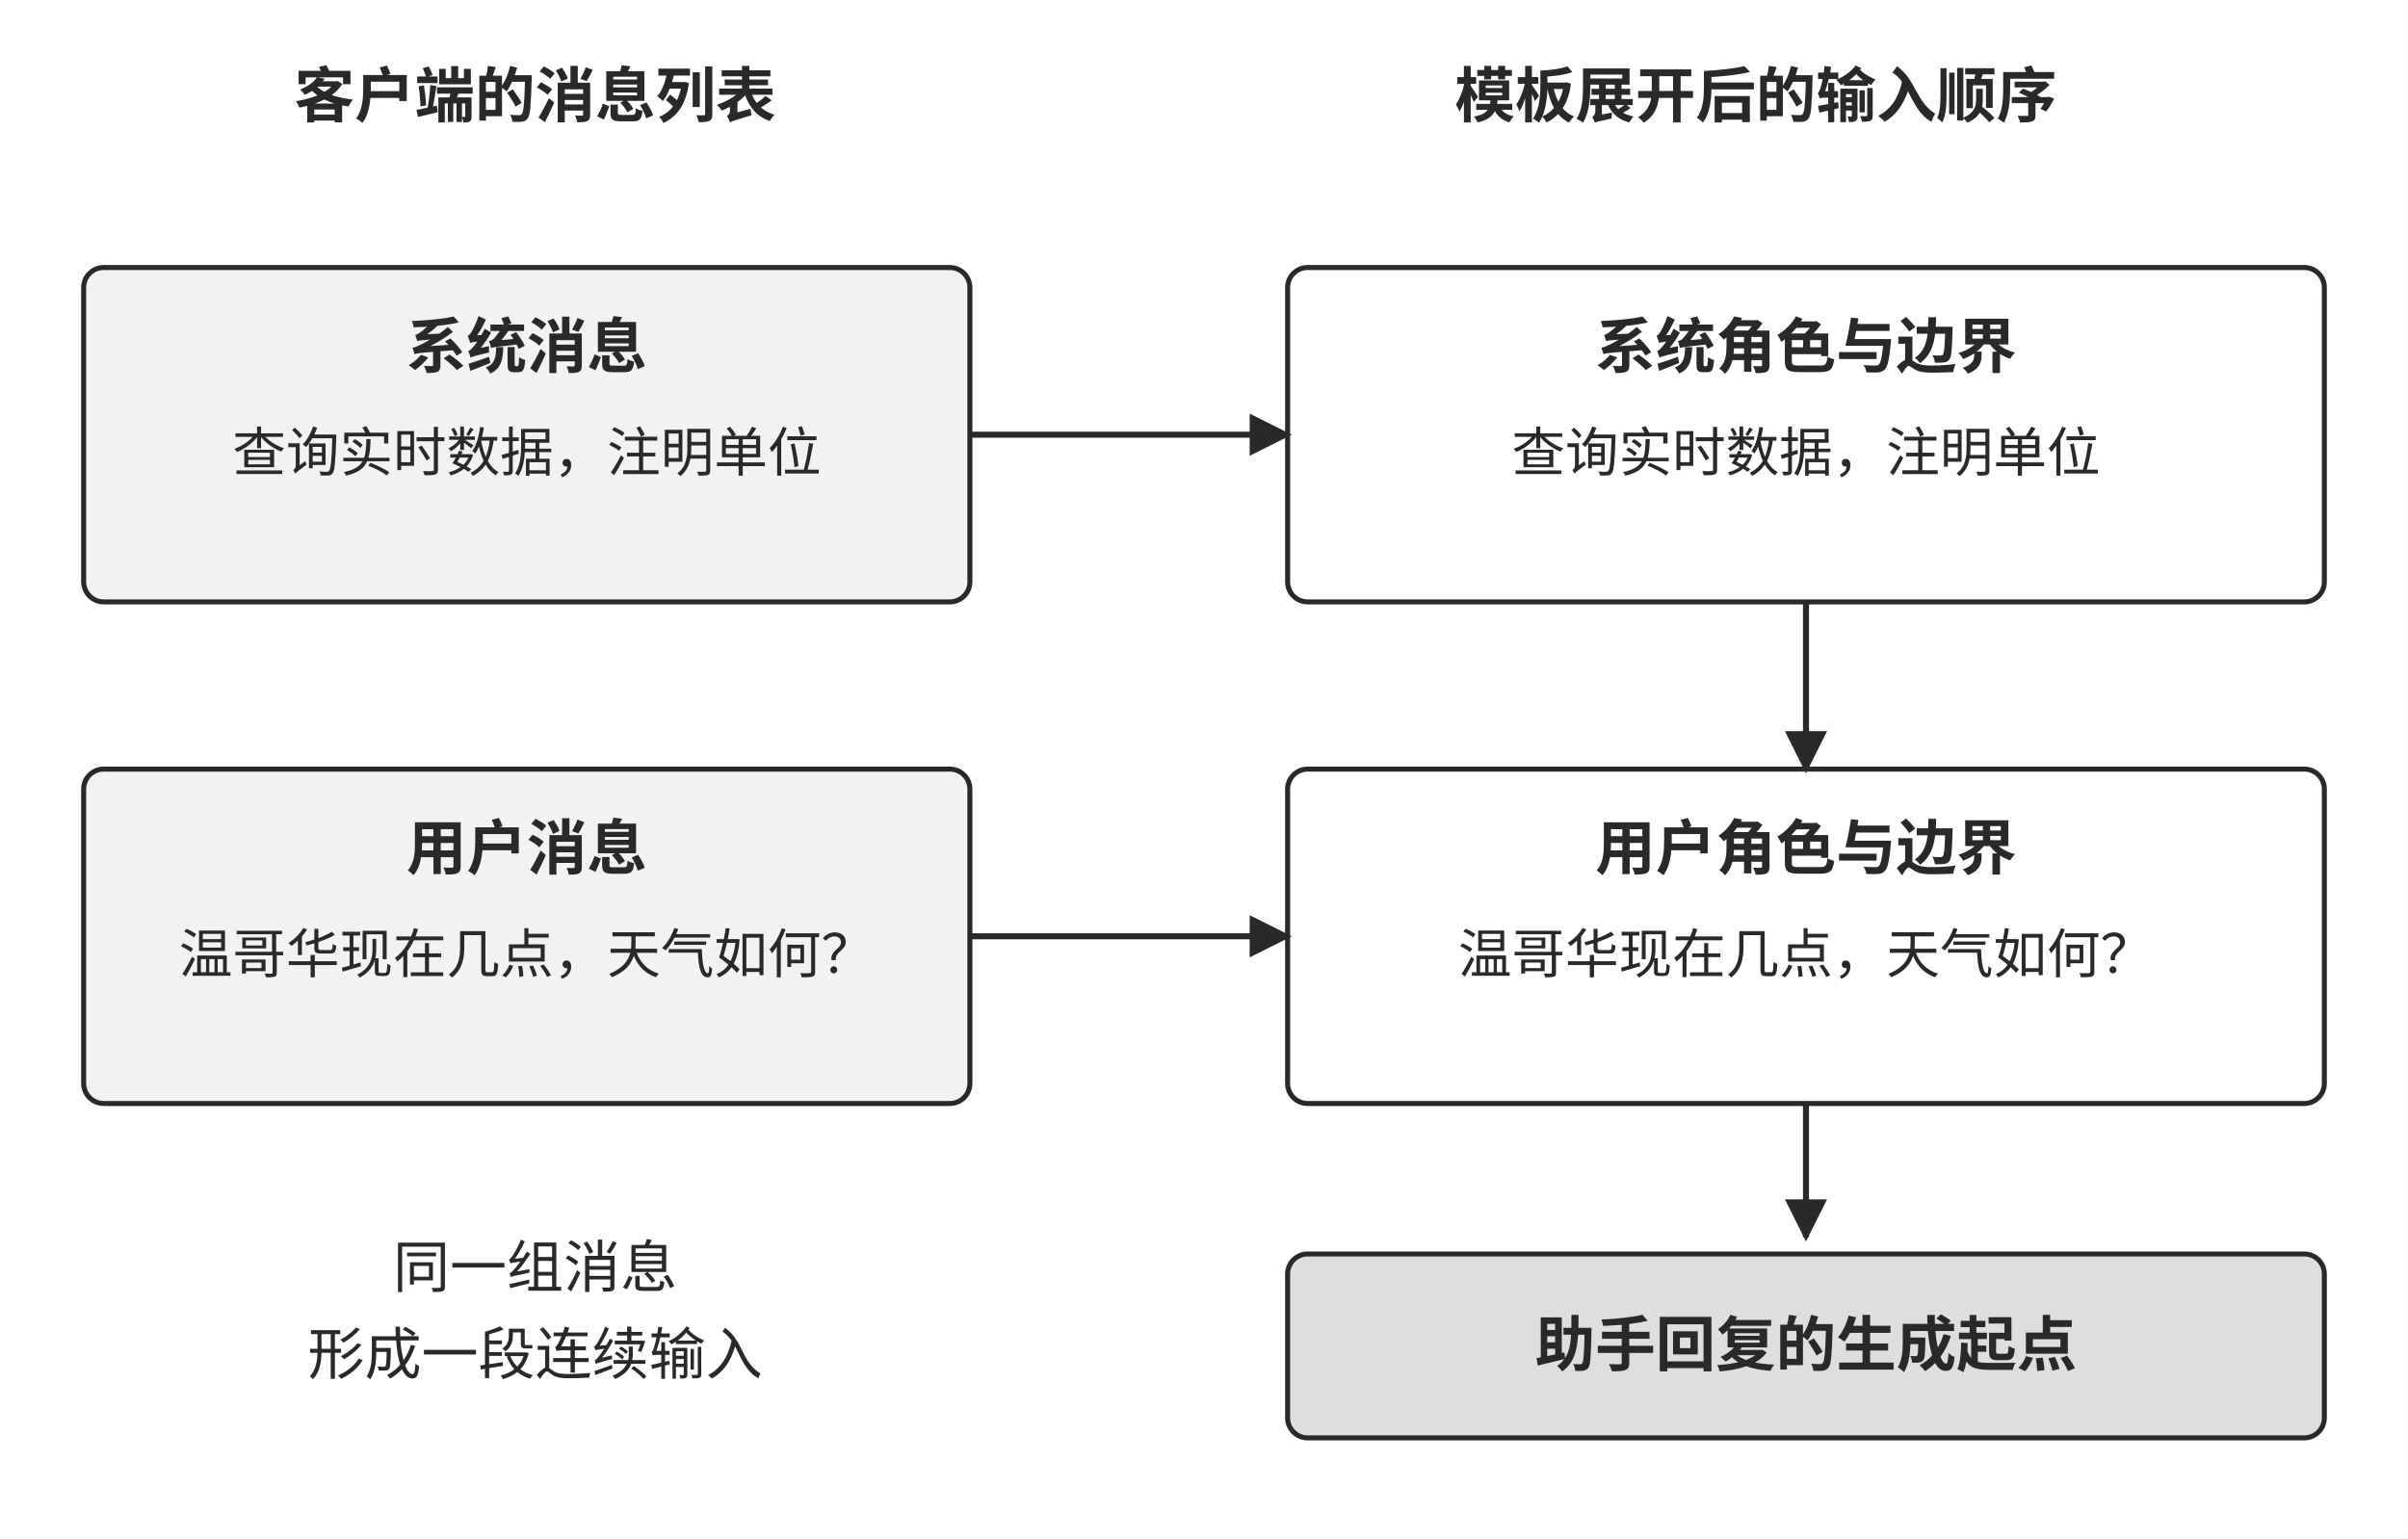
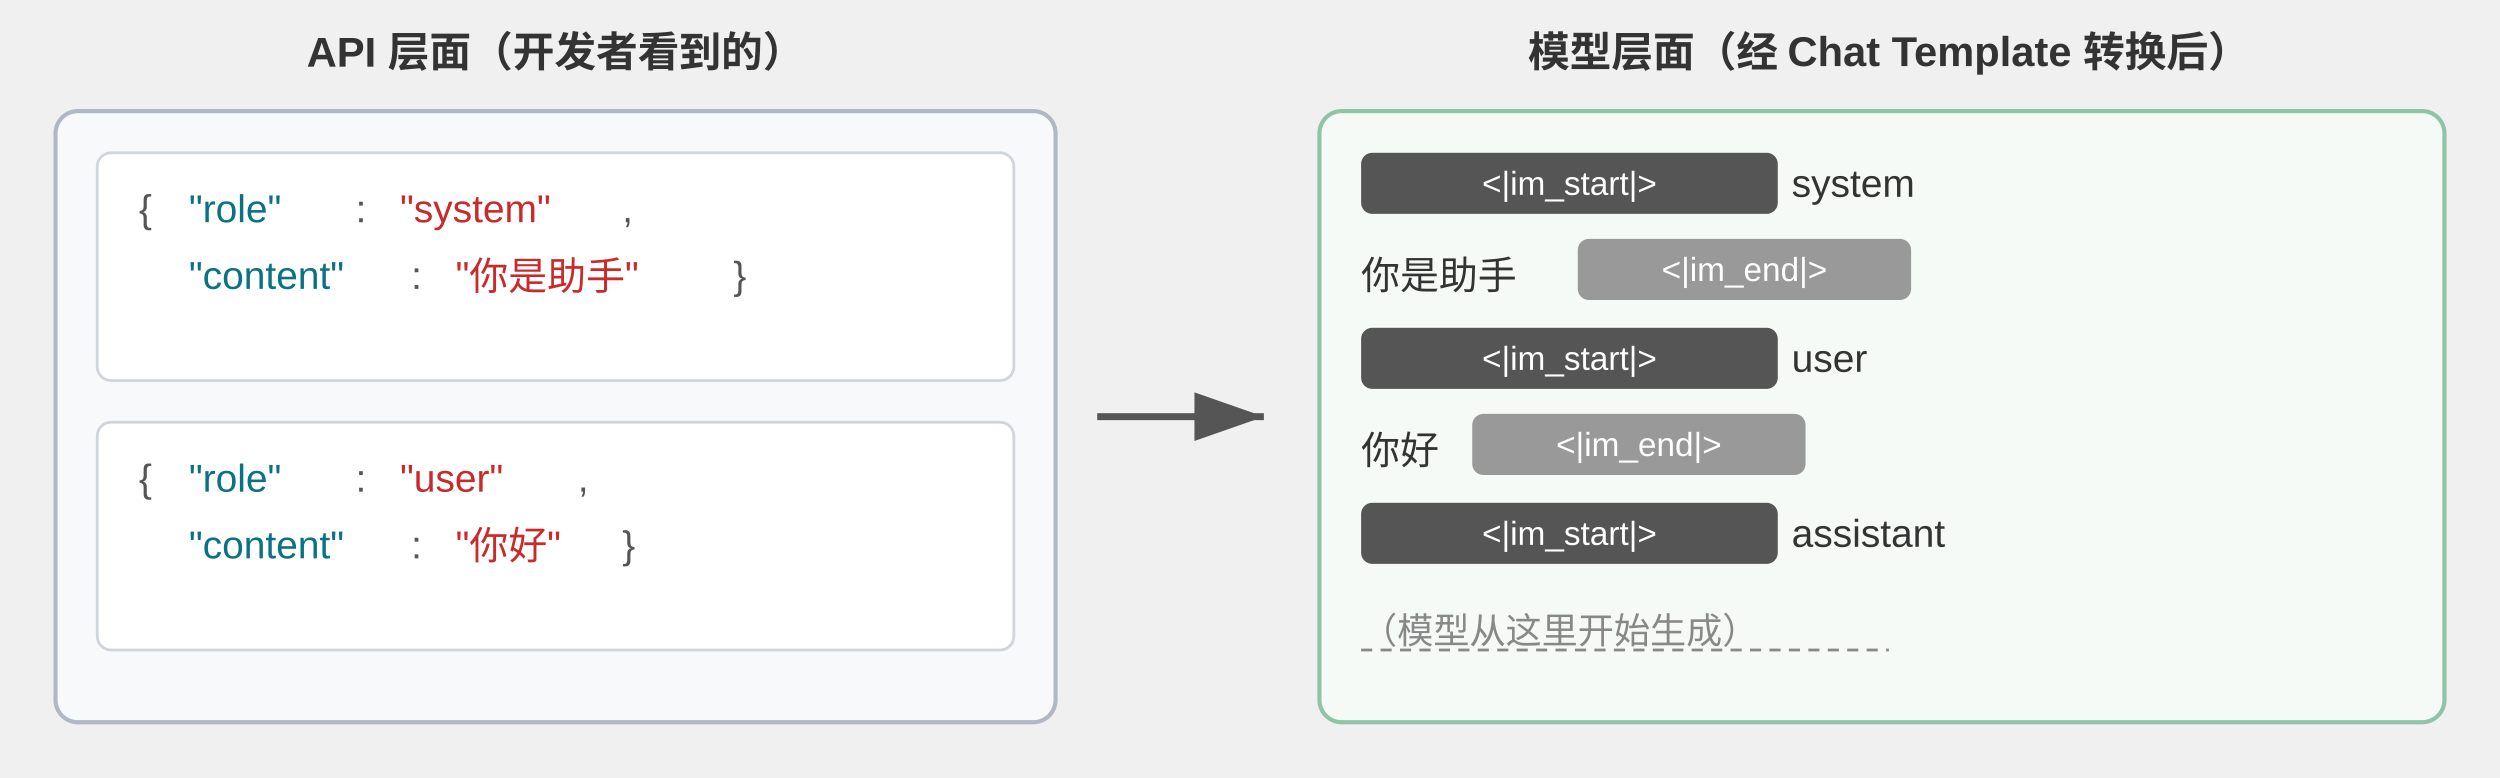
- <svg xmlns="http://www.w3.org/2000/svg" width="150mm" height="95.83mm" viewBox="0 0 720 460" role="img" aria-labelledby="title desc">
+ <svg xmlns="http://www.w3.org/2000/svg" viewBox="0 0 900 280" width="900" height="280" style="background:#ffffff">
+   <style>text{font-family:Arial,'Helvetica Neue',Helvetica,'PingFang SC','Microsoft YaHei',sans-serif}</style>
  <defs>
-     <marker id="arrow" viewBox="0 0 10 10" refX="9" refY="5" markerWidth="7" markerHeight="7" orient="auto-start-reverse">
-       <path d="M0 0 L10 5 L0 10 Z" fill="#292929" />
+     <marker id="arrow" markerWidth="10" markerHeight="7" refX="10" refY="3.5" orient="auto">
+       <polygon points="0 0, 10 3.5, 0 7" fill="#555555" />
    </marker>
  </defs>
-   <rect width="720" height="460" fill="#ffffff" />
-   <text x="160" y="35" font-family="Noto Sans CJK SC,Source Han Sans CN,Microsoft YaHei,sans-serif" font-size="18" font-weight="700" text-anchor="middle" fill="#292929">客户端的消息列表</text>
-   <text x="525" y="35" font-family="Noto Sans CJK SC,Source Han Sans CN,Microsoft YaHei,sans-serif" font-size="18" font-weight="700" text-anchor="middle" fill="#292929">模板展开后的输入顺序</text>
-   <rect x="25" y="80" width="265" height="100" rx="6" fill="#f2f2f2" stroke="#292929" stroke-width="1.5" />
-   <text x="157.5" y="110" font-family="Noto Sans CJK SC,Source Han Sans CN,Microsoft YaHei,sans-serif" font-size="18" font-weight="700" text-anchor="middle" fill="#292929">系统消息</text>
-   <text x="157.5" y="141" font-family="Noto Sans CJK SC,Source Han Sans CN,Microsoft YaHei,sans-serif" font-size="16" font-weight="400" text-anchor="middle" fill="#292929">查询实时数据，注明单位</text>
-   <rect x="25" y="230" width="265" height="100" rx="6" fill="#f2f2f2" stroke="#292929" stroke-width="1.5" />
-   <text x="157.5" y="260" font-family="Noto Sans CJK SC,Source Han Sans CN,Microsoft YaHei,sans-serif" font-size="18" font-weight="700" text-anchor="middle" fill="#292929">用户消息</text>
-   <text x="157.5" y="291" font-family="Noto Sans CJK SC,Source Han Sans CN,Microsoft YaHei,sans-serif" font-size="16" font-weight="400" text-anchor="middle" fill="#292929">温哥华现在几点，天气如何？</text>
-   <rect x="385" y="80" width="310" height="100" rx="6" fill="#ffffff" stroke="#292929" stroke-width="1.5" />
-   <text x="540.0" y="110" font-family="Noto Sans CJK SC,Source Han Sans CN,Microsoft YaHei,sans-serif" font-size="18" font-weight="700" text-anchor="middle" fill="#292929">系统角色与边界</text>
-   <text x="540.0" y="141" font-family="Noto Sans CJK SC,Source Han Sans CN,Microsoft YaHei,sans-serif" font-size="16" font-weight="400" text-anchor="middle" fill="#292929">查询实时数据，注明单位</text>
-   <rect x="385" y="230" width="310" height="100" rx="6" fill="#ffffff" stroke="#292929" stroke-width="1.5" />
-   <text x="540.0" y="260" font-family="Noto Sans CJK SC,Source Han Sans CN,Microsoft YaHei,sans-serif" font-size="18" font-weight="700" text-anchor="middle" fill="#292929">用户角色与边界</text>
-   <text x="540.0" y="291" font-family="Noto Sans CJK SC,Source Han Sans CN,Microsoft YaHei,sans-serif" font-size="16" font-weight="400" text-anchor="middle" fill="#292929">温哥华现在几点，天气如何？</text>
-   <path d="M 290 130 L 385 130" fill="none" stroke="#292929" stroke-width="1.8" marker-end="url(#arrow)" />
-   <path d="M 290 280 L 385 280" fill="none" stroke="#292929" stroke-width="1.8" marker-end="url(#arrow)" />
-   <path d="M 540 180 L 540 230" fill="none" stroke="#292929" stroke-width="1.8" marker-end="url(#arrow)" />
-   <path d="M 540 330 L 540 370" fill="none" stroke="#292929" stroke-width="1.8" marker-end="url(#arrow)" />
-   <rect x="385" y="375" width="310" height="55" rx="6" fill="#dedede" stroke="#292929" stroke-width="1.5" />
-   <text x="540.0" y="408.5" font-family="Noto Sans CJK SC,Source Han Sans CN,Microsoft YaHei,sans-serif" font-size="18" font-weight="700" text-anchor="middle" fill="#292929">助手回复的生成起点</text>
-   <text x="160" y="385" font-family="Noto Sans CJK SC,Source Han Sans CN,Microsoft YaHei,sans-serif" font-size="17" font-weight="400" text-anchor="middle" fill="#292929">同一组消息</text>
-   <text x="160" y="411" font-family="Noto Sans CJK SC,Source Han Sans CN,Microsoft YaHei,sans-serif" font-size="17" font-weight="400" text-anchor="middle" fill="#292929">形成一段连续输入</text>
+   <text x="200" y="24" font-size="15" fill="#333333" text-anchor="middle" font-weight="bold">API 层面（开发者看到的）</text>
+   <rect x="20" y="40" width="360" height="220" rx="8" fill="#f8f9fb" stroke="#b0b8c4" stroke-width="1.5" />
+   <rect x="35" y="55" width="330" height="82" rx="5" fill="#ffffff" stroke="#d0d5dc" stroke-width="1" />
+   <text x="50" y="80" font-size="14" fill="#555555" font-family="'Courier New',Courier,monospace">{ </text>
+   <text x="68" y="80" font-size="14" fill="#0b7285" font-family="'Courier New',Courier,monospace">"role"</text>
+   <text x="128" y="80" font-size="14" fill="#555555" font-family="'Courier New',Courier,monospace">: </text>
+   <text x="144" y="80" font-size="14" fill="#c92a2a" font-family="'Courier New',Courier,monospace">"system"</text>
+   <text x="224" y="80" font-size="14" fill="#555555" font-family="'Courier New',Courier,monospace">,</text>
+   <text x="68" y="104" font-size="14" fill="#0b7285" font-family="'Courier New',Courier,monospace">"content"</text>
+   <text x="148" y="104" font-size="14" fill="#555555" font-family="'Courier New',Courier,monospace">: </text>
+   <text x="164" y="104" font-size="14" fill="#c92a2a" font-family="'Courier New',Courier,monospace">"你是助手"</text>
+   <text x="264" y="104" font-size="14" fill="#555555" font-family="'Courier New',Courier,monospace"> }</text>
+   <rect x="35" y="152" width="330" height="82" rx="5" fill="#ffffff" stroke="#d0d5dc" stroke-width="1" />
+   <text x="50" y="177" font-size="14" fill="#555555" font-family="'Courier New',Courier,monospace">{ </text>
+   <text x="68" y="177" font-size="14" fill="#0b7285" font-family="'Courier New',Courier,monospace">"role"</text>
+   <text x="128" y="177" font-size="14" fill="#555555" font-family="'Courier New',Courier,monospace">: </text>
+   <text x="144" y="177" font-size="14" fill="#c92a2a" font-family="'Courier New',Courier,monospace">"user"</text>
+   <text x="208" y="177" font-size="14" fill="#555555" font-family="'Courier New',Courier,monospace">,</text>
+   <text x="68" y="201" font-size="14" fill="#0b7285" font-family="'Courier New',Courier,monospace">"content"</text>
+   <text x="148" y="201" font-size="14" fill="#555555" font-family="'Courier New',Courier,monospace">: </text>
+   <text x="164" y="201" font-size="14" fill="#c92a2a" font-family="'Courier New',Courier,monospace">"你好"</text>
+   <text x="224" y="201" font-size="14" fill="#555555" font-family="'Courier New',Courier,monospace"> }</text>
+   <line x1="395" y1="150" x2="455" y2="150" stroke="#555555" stroke-width="2.5" marker-end="url(#arrow)" />
+   <text x="680" y="24" font-size="15" fill="#333333" text-anchor="middle" font-weight="bold">模型层面（经 Chat Template 转换后）</text>
+   <rect x="475" y="40" width="405" height="220" rx="8" fill="#f5faf7" stroke="#8fc5a6" stroke-width="1.5" />
+   <rect x="490" y="55" width="150" height="22" rx="4" fill="#555555" />
+   <text x="565" y="66" font-size="12" fill="#ffffff" text-anchor="middle" dominant-baseline="central" font-family="'Courier New',Courier,monospace">&lt;|im_start|&gt;</text>
+   <text x="645" y="66" font-size="14" fill="#333333" dominant-baseline="central">system</text>
+   <text x="490" y="98" font-size="14" fill="#333333" dominant-baseline="central">你是助手</text>
+   <rect x="568" y="86" width="120" height="22" rx="4" fill="#999999" />
+   <text x="628" y="97" font-size="12" fill="#ffffff" text-anchor="middle" dominant-baseline="central" font-family="'Courier New',Courier,monospace">&lt;|im_end|&gt;</text>
+   <rect x="490" y="118" width="150" height="22" rx="4" fill="#555555" />
+   <text x="565" y="129" font-size="12" fill="#ffffff" text-anchor="middle" dominant-baseline="central" font-family="'Courier New',Courier,monospace">&lt;|im_start|&gt;</text>
+   <text x="645" y="129" font-size="14" fill="#333333" dominant-baseline="central">user</text>
+   <text x="490" y="161" font-size="14" fill="#333333" dominant-baseline="central">你好</text>
+   <rect x="530" y="149" width="120" height="22" rx="4" fill="#999999" />
+   <text x="590" y="160" font-size="12" fill="#ffffff" text-anchor="middle" dominant-baseline="central" font-family="'Courier New',Courier,monospace">&lt;|im_end|&gt;</text>
+   <rect x="490" y="181" width="150" height="22" rx="4" fill="#555555" />
+   <text x="565" y="192" font-size="12" fill="#ffffff" text-anchor="middle" dominant-baseline="central" font-family="'Courier New',Courier,monospace">&lt;|im_start|&gt;</text>
+   <text x="645" y="192" font-size="14" fill="#333333" dominant-baseline="central">assistant</text>
+   <text x="490" y="226" font-size="13" fill="#888888" dominant-baseline="central">（模型从这里开始生成）</text>
+   <line x1="490" y1="234" x2="680" y2="234" stroke="#888888" stroke-width="1" stroke-dasharray="4,3" />
</svg>
